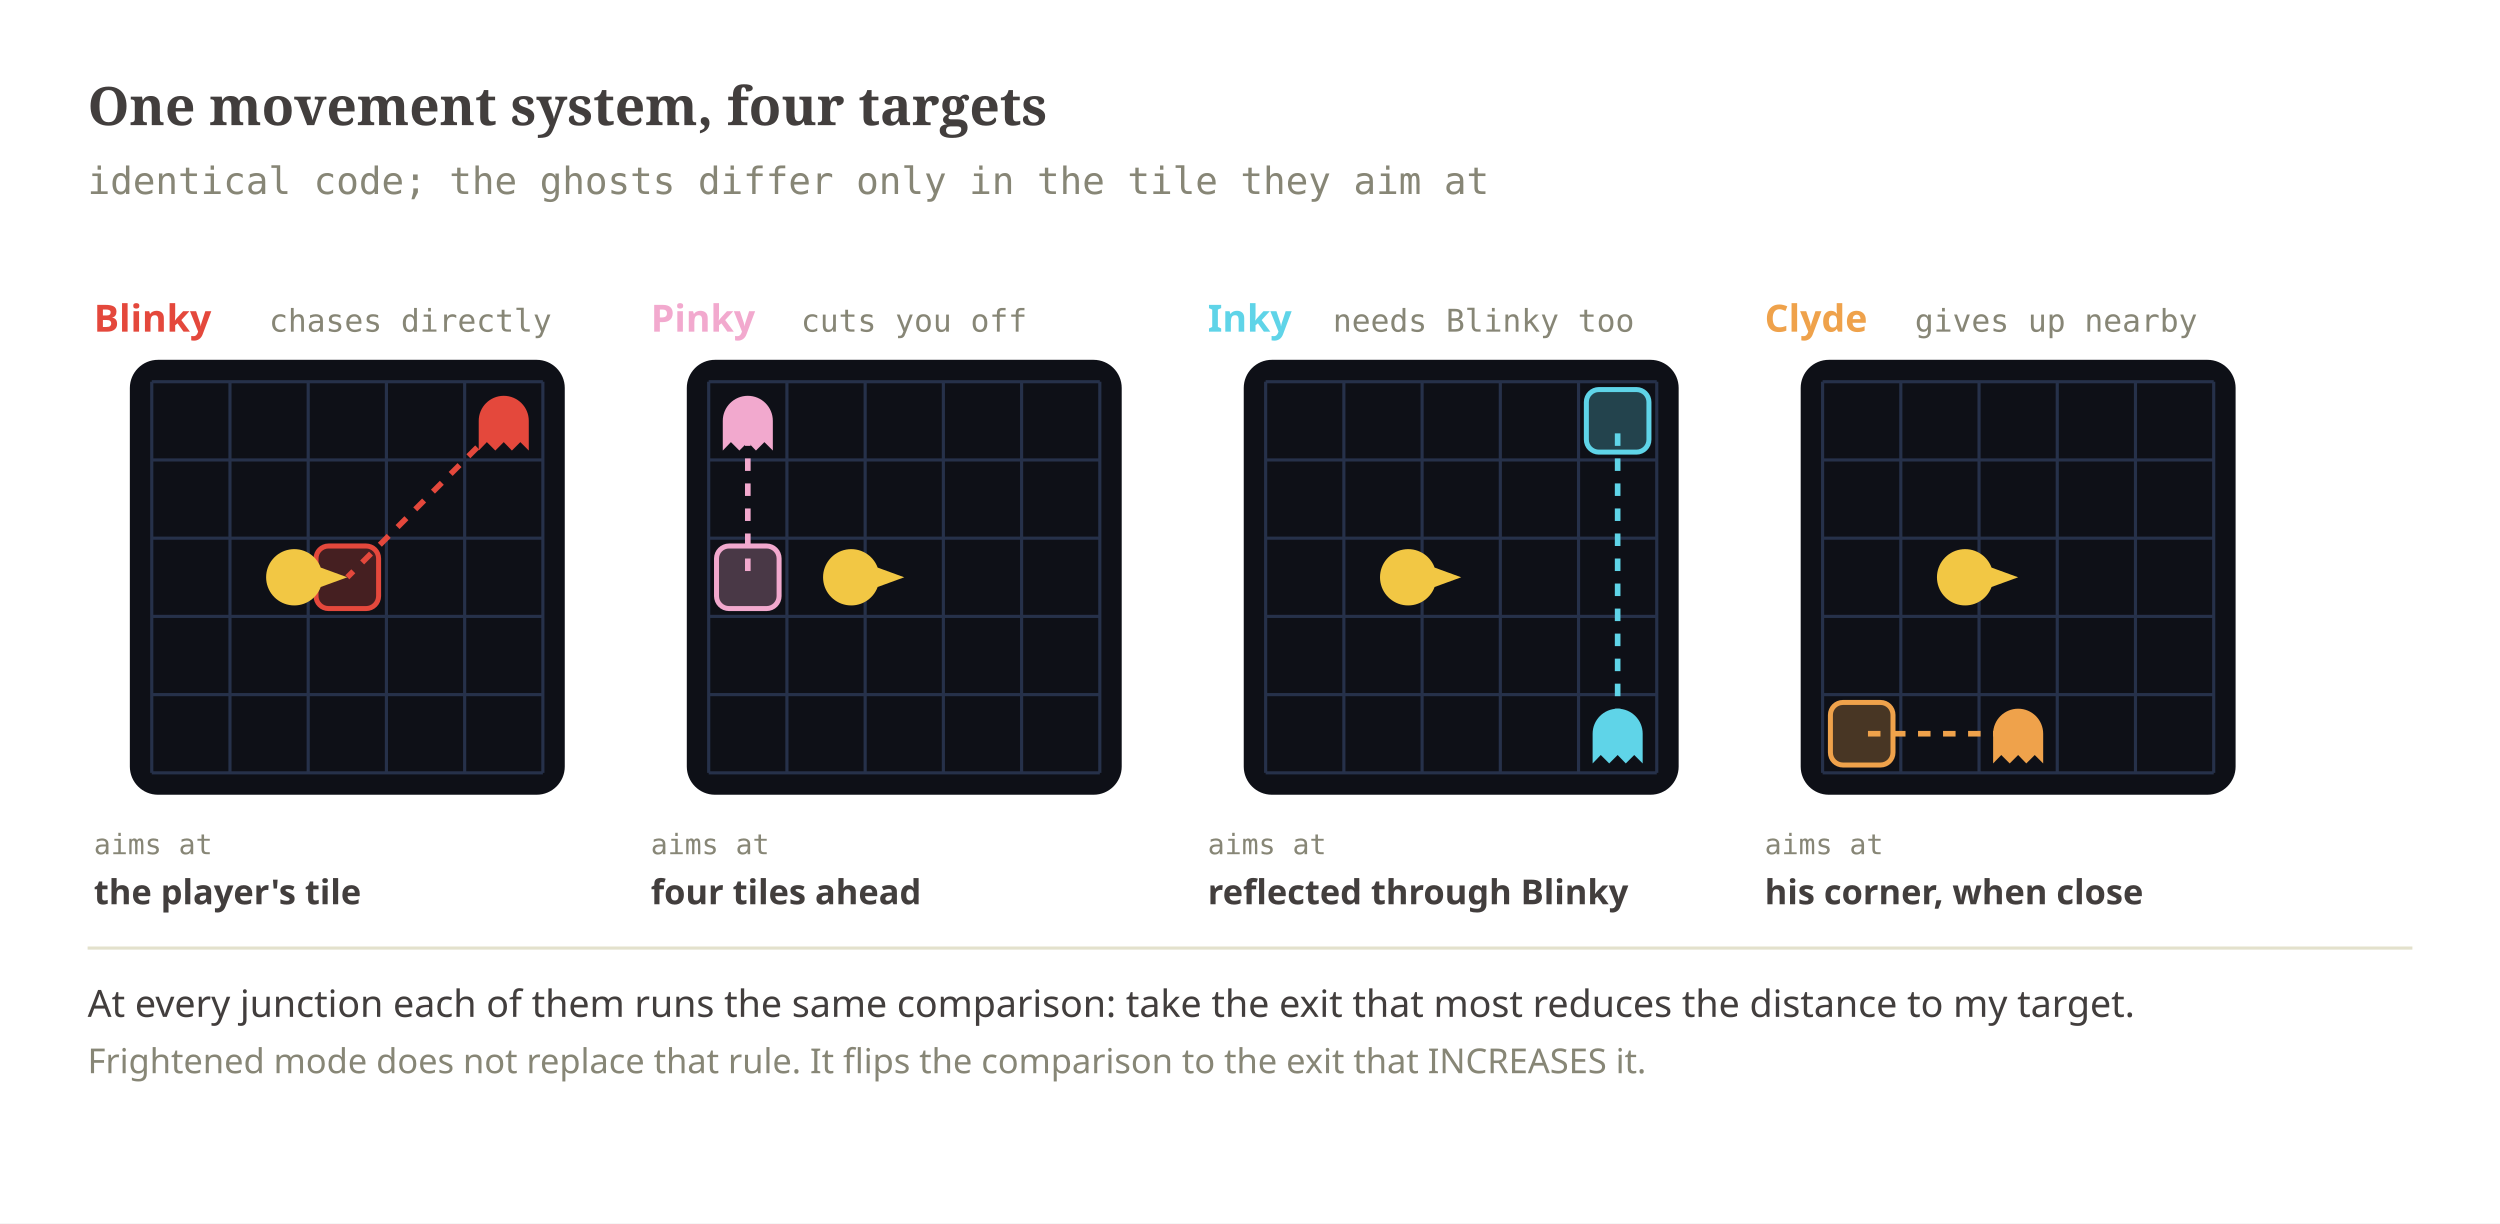
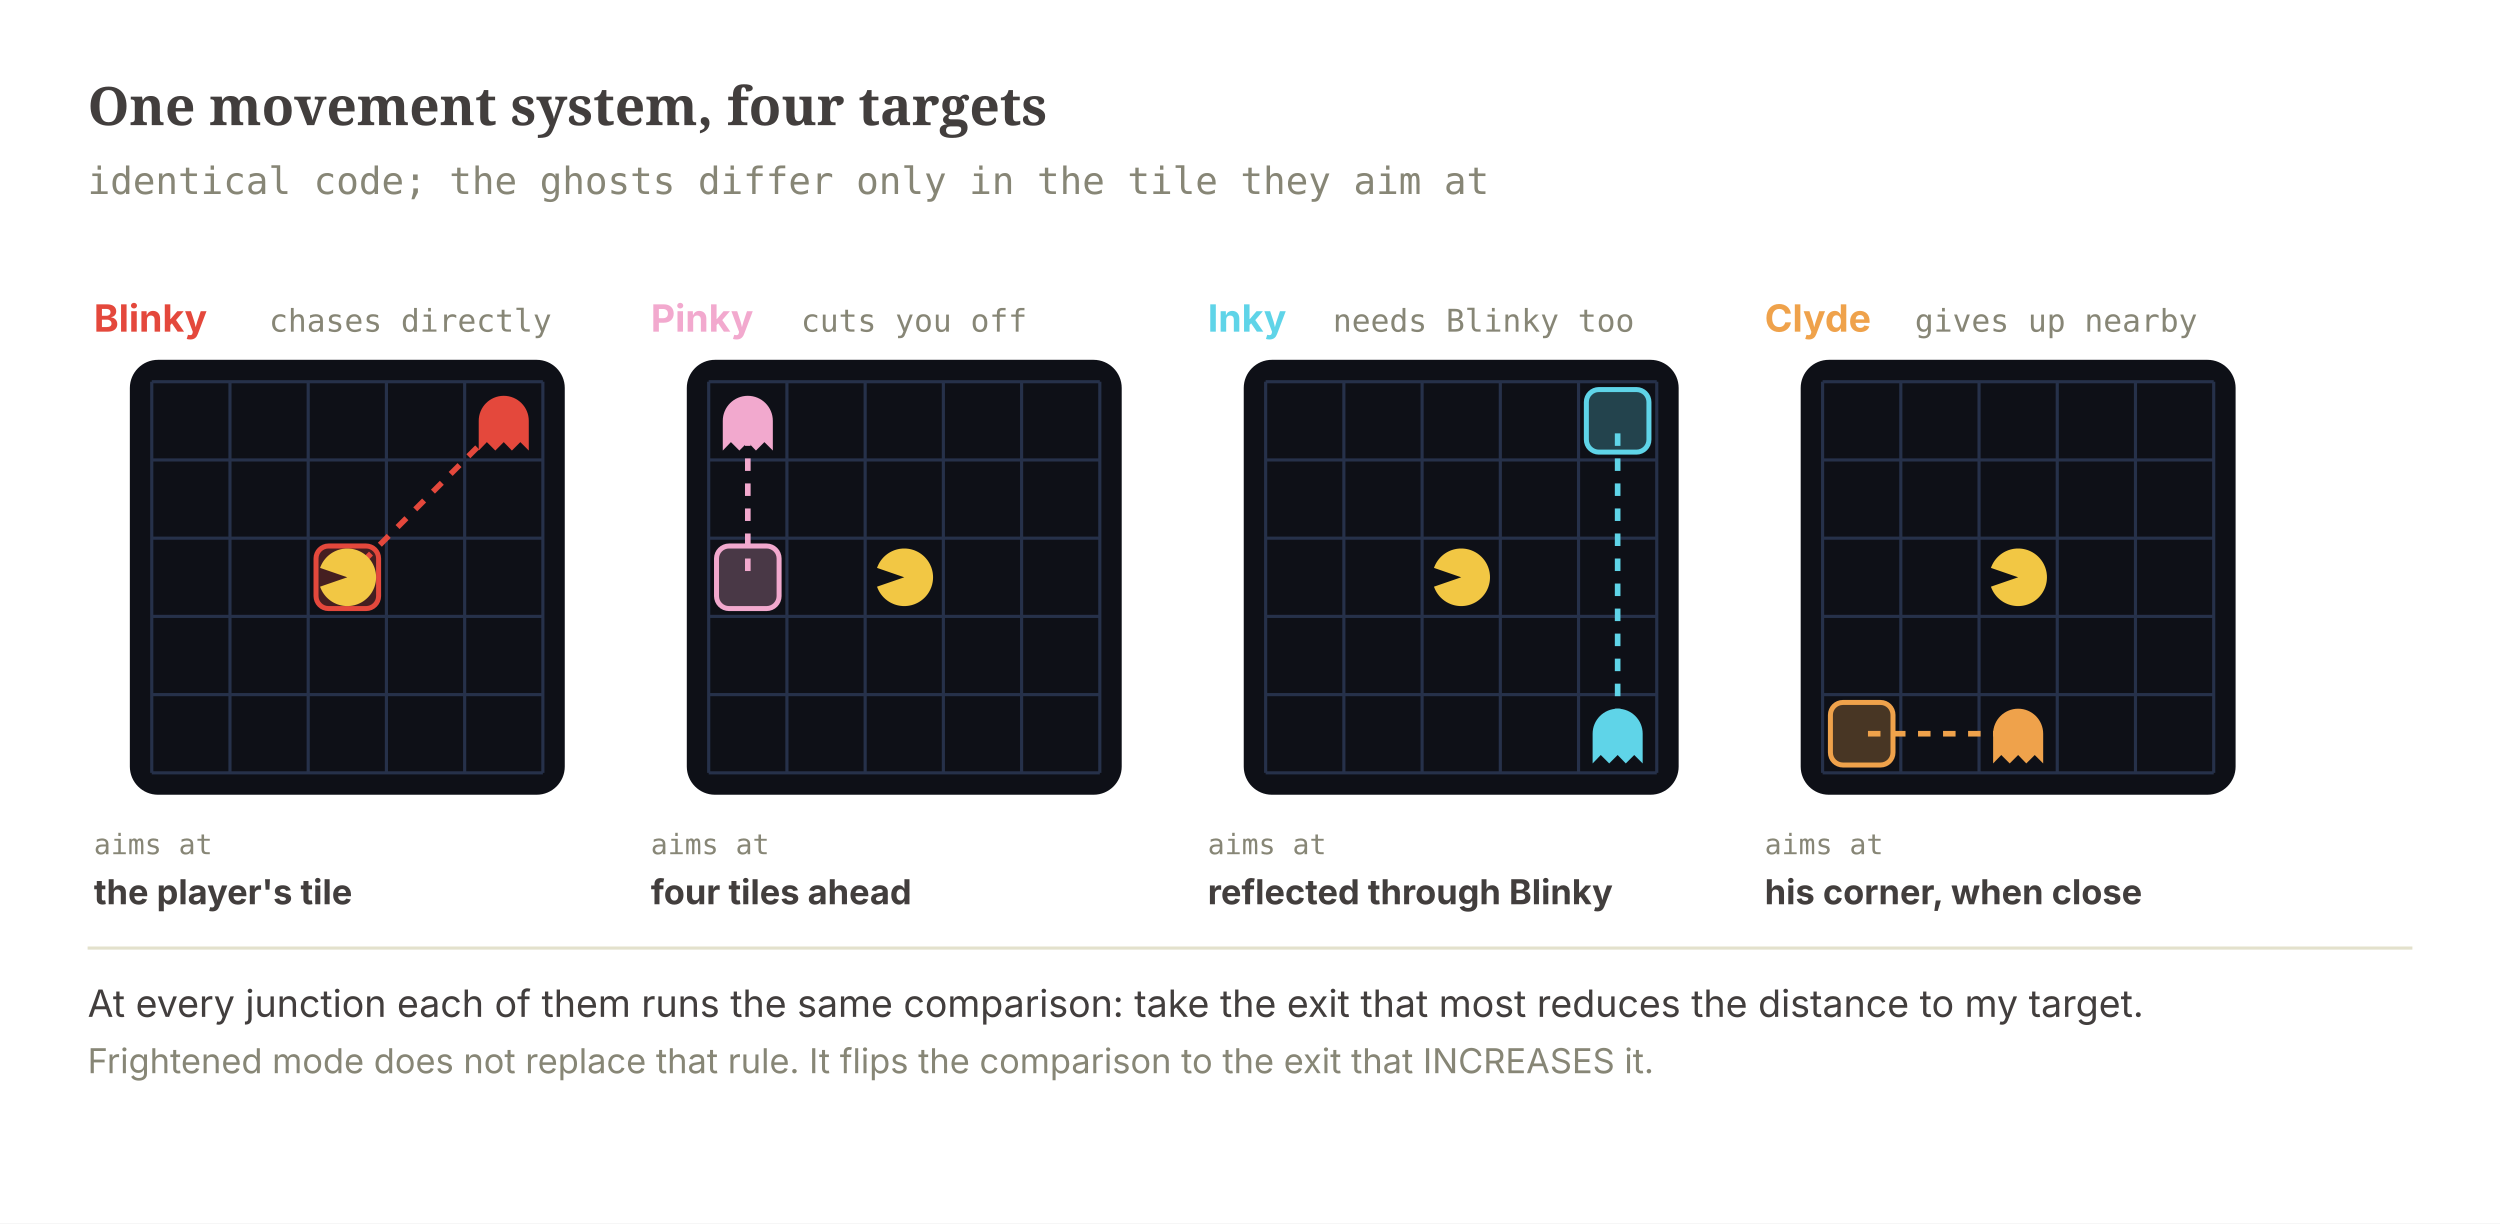
<svg xmlns="http://www.w3.org/2000/svg" width="799" height="391" viewBox="0 0 799 391" fill="none">
  <style>.tgt{animation:tgt 8s ease-out infinite}@keyframes tgt{0%,6%{opacity:.45}18%,80%{opacity:1}94%,100%{opacity:.45}}.aim{stroke-dashoffset:60;animation:aim 8s ease-out infinite}@keyframes aim{0%,6%{stroke-dashoffset:60;opacity:.5}22%,80%{stroke-dashoffset:0;opacity:1}94%,100%{stroke-dashoffset:60;opacity:.5}}.gh{animation:gh 8s ease-out infinite}@keyframes gh{0%,6%{opacity:.62}18%,80%{opacity:1}94%,100%{opacity:.62}}.p1{animation-delay:.3s}.p2{animation-delay:.6s}.p3{animation-delay:.9s}@media (prefers-reduced-motion:reduce){*{animation:none!important}}</style>
  <rect width="799" height="391" fill="#FFFFFF" />
-   <text x="28.0" y="40.0" font-family="'Laurel',Georgia,serif" font-size="17" font-weight="600" fill="#423E3D" text-anchor="start">One movement system, four targets</text>
-   <text x="28.0" y="62.0" font-family="'Thistle',ui-monospace,monospace" font-size="12" font-weight="400" fill="#878676" text-anchor="start">identical code; the ghosts differ only in the tile they aim at</text>
-   <text x="30.0" y="106.0" font-family="'Clover',system-ui,sans-serif" font-size="12" font-weight="700" fill="#E4483C" text-anchor="start">Blinky</text>
-   <text x="86.0" y="106.0" font-family="'Thistle',ui-monospace,monospace" font-size="10" font-weight="400" fill="#878676" text-anchor="start">chases directly</text>
+   <text x="28.0" y="40.0" font-family="'Mackinac','Fraunces',Georgia,serif" font-size="17" font-weight="600" fill="#423E3D" text-anchor="start">One movement system, four targets</text>
+   <text x="28.0" y="62.0" font-family="'ApercuMono','JetBrains Mono',ui-monospace,monospace" font-size="12" font-weight="400" fill="#878676" text-anchor="start">identical code; the ghosts differ only in the tile they aim at</text>
+   <text x="30.0" y="106.0" font-family="'Diatype','Inter',system-ui,sans-serif" font-size="12" font-weight="700" fill="#E4483C" text-anchor="start">Blinky</text>
+   <text x="86.0" y="106.0" font-family="'ApercuMono','JetBrains Mono',ui-monospace,monospace" font-size="10" font-weight="400" fill="#878676" text-anchor="start">chases directly</text>
  <rect x="41.5" y="115.0" width="139.0" height="139.0" rx="9.0" fill="#0E1017" />
  <line x1="48.5" y1="122.0" x2="48.5" y2="247.0" stroke="#26314A" stroke-width="1" />
  <line x1="48.5" y1="122.0" x2="173.5" y2="122.0" stroke="#26314A" stroke-width="1" />
  <line x1="73.5" y1="122.0" x2="73.5" y2="247.0" stroke="#26314A" stroke-width="1" />
  <line x1="48.5" y1="147.0" x2="173.5" y2="147.0" stroke="#26314A" stroke-width="1" />
  <line x1="98.5" y1="122.0" x2="98.5" y2="247.0" stroke="#26314A" stroke-width="1" />
  <line x1="48.5" y1="172.0" x2="173.5" y2="172.0" stroke="#26314A" stroke-width="1" />
  <line x1="123.5" y1="122.0" x2="123.5" y2="247.0" stroke="#26314A" stroke-width="1" />
  <line x1="48.5" y1="197.0" x2="173.5" y2="197.0" stroke="#26314A" stroke-width="1" />
  <line x1="148.5" y1="122.0" x2="148.5" y2="247.0" stroke="#26314A" stroke-width="1" />
  <line x1="48.5" y1="222.0" x2="173.5" y2="222.0" stroke="#26314A" stroke-width="1" />
  <line x1="173.5" y1="122.0" x2="173.5" y2="247.0" stroke="#26314A" stroke-width="1" />
  <line x1="48.5" y1="247.0" x2="173.5" y2="247.0" stroke="#26314A" stroke-width="1" />
  <rect x="101.0" y="174.5" width="20.0" height="20.0" rx="4.0" fill="#E4483C" opacity="0.26" class="tgt p0" />
  <rect x="101.0" y="174.5" width="20.0" height="20.0" rx="4.0" fill="none" stroke="#E4483C" stroke-width="1.6" class="tgt p0" />
  <path class="aim p0" d="M 161.0 134.5 L 111.0 184.5" stroke="#E4483C" stroke-width="1.8" stroke-dasharray="4 4" fill="none" />
-   <path d="M 111.0 184.5 L 102.5 181.4 A 9 9 0 1 0 102.5 187.6 Z" fill="#F2C744" />
+   <path d="M 111.00 184.50 L 102.30 181.50 L 102.35 181.35 L 102.41 181.20 L 102.47 181.05 L 102.53 180.91 L 102.60 180.76 L 102.66 180.61 L 102.73 180.47 L 102.80 180.32 L 102.88 180.18 L 102.95 180.04 L 103.03 179.90 L 103.11 179.76 L 103.20 179.62 L 103.28 179.49 L 103.37 179.36 L 103.46 179.22 L 103.56 179.09 L 103.65 178.96 L 103.75 178.84 L 103.85 178.71 L 103.95 178.59 L 104.06 178.46 L 104.16 178.34 L 104.27 178.23 L 104.38 178.11 L 104.49 177.99 L 104.61 177.88 L 104.73 177.77 L 104.84 177.66 L 104.96 177.56 L 105.09 177.45 L 105.21 177.35 L 105.34 177.25 L 105.46 177.15 L 105.59 177.06 L 105.72 176.96 L 105.86 176.87 L 105.99 176.78 L 106.12 176.70 L 106.26 176.61 L 106.40 176.53 L 106.54 176.45 L 106.68 176.38 L 106.82 176.30 L 106.97 176.23 L 107.11 176.16 L 107.26 176.10 L 107.41 176.03 L 107.55 175.97 L 107.70 175.91 L 107.85 175.85 L 108.00 175.80 L 108.16 175.75 L 108.31 175.70 L 108.46 175.66 L 108.62 175.61 L 108.77 175.57 L 108.93 175.54 L 109.09 175.50 L 109.24 175.47 L 109.40 175.44 L 109.56 175.41 L 109.72 175.39 L 109.88 175.37 L 110.04 175.35 L 110.20 175.34 L 110.36 175.32 L 110.52 175.31 L 110.68 175.31 L 110.84 175.30 L 111.00 175.30 L 111.16 175.30 L 111.32 175.31 L 111.48 175.31 L 111.64 175.32 L 111.80 175.34 L 111.96 175.35 L 112.12 175.37 L 112.28 175.39 L 112.44 175.41 L 112.60 175.44 L 112.76 175.47 L 112.91 175.50 L 113.07 175.54 L 113.23 175.57 L 113.38 175.61 L 113.54 175.66 L 113.69 175.70 L 113.84 175.75 L 114.00 175.80 L 114.15 175.85 L 114.30 175.91 L 114.45 175.97 L 114.59 176.03 L 114.74 176.10 L 114.89 176.16 L 115.03 176.23 L 115.18 176.30 L 115.32 176.38 L 115.46 176.45 L 115.60 176.53 L 115.74 176.61 L 115.88 176.70 L 116.01 176.78 L 116.14 176.87 L 116.28 176.96 L 116.41 177.06 L 116.54 177.15 L 116.66 177.25 L 116.79 177.35 L 116.91 177.45 L 117.04 177.56 L 117.16 177.66 L 117.27 177.77 L 117.39 177.88 L 117.51 177.99 L 117.62 178.11 L 117.73 178.23 L 117.84 178.34 L 117.94 178.46 L 118.05 178.59 L 118.15 178.71 L 118.25 178.84 L 118.35 178.96 L 118.44 179.09 L 118.54 179.22 L 118.63 179.36 L 118.72 179.49 L 118.80 179.62 L 118.89 179.76 L 118.97 179.90 L 119.05 180.04 L 119.12 180.18 L 119.20 180.32 L 119.27 180.47 L 119.34 180.61 L 119.40 180.76 L 119.47 180.91 L 119.53 181.05 L 119.59 181.20 L 119.65 181.35 L 119.70 181.50 L 119.75 181.66 L 119.80 181.81 L 119.84 181.96 L 119.89 182.12 L 119.93 182.27 L 119.96 182.43 L 120.00 182.59 L 120.03 182.74 L 120.06 182.90 L 120.09 183.06 L 120.11 183.22 L 120.13 183.38 L 120.15 183.54 L 120.16 183.70 L 120.18 183.86 L 120.19 184.02 L 120.19 184.18 L 120.20 184.34 L 120.20 184.50 L 120.20 184.66 L 120.19 184.82 L 120.19 184.98 L 120.18 185.14 L 120.16 185.30 L 120.15 185.46 L 120.13 185.62 L 120.11 185.78 L 120.09 185.94 L 120.06 186.10 L 120.03 186.26 L 120.00 186.41 L 119.96 186.57 L 119.93 186.73 L 119.89 186.88 L 119.84 187.04 L 119.80 187.19 L 119.75 187.34 L 119.70 187.50 L 119.65 187.65 L 119.59 187.80 L 119.53 187.95 L 119.47 188.09 L 119.40 188.24 L 119.34 188.39 L 119.27 188.53 L 119.20 188.68 L 119.12 188.82 L 119.05 188.96 L 118.97 189.10 L 118.89 189.24 L 118.80 189.38 L 118.72 189.51 L 118.63 189.64 L 118.54 189.78 L 118.44 189.91 L 118.35 190.04 L 118.25 190.16 L 118.15 190.29 L 118.05 190.41 L 117.94 190.54 L 117.84 190.66 L 117.73 190.77 L 117.62 190.89 L 117.51 191.01 L 117.39 191.12 L 117.27 191.23 L 117.16 191.34 L 117.04 191.44 L 116.91 191.55 L 116.79 191.65 L 116.66 191.75 L 116.54 191.85 L 116.41 191.94 L 116.28 192.04 L 116.14 192.13 L 116.01 192.22 L 115.88 192.30 L 115.74 192.39 L 115.60 192.47 L 115.46 192.55 L 115.32 192.62 L 115.18 192.70 L 115.03 192.77 L 114.89 192.84 L 114.74 192.90 L 114.59 192.97 L 114.45 193.03 L 114.30 193.09 L 114.15 193.15 L 114.00 193.20 L 113.84 193.25 L 113.69 193.30 L 113.54 193.34 L 113.38 193.39 L 113.23 193.43 L 113.07 193.46 L 112.91 193.50 L 112.76 193.53 L 112.60 193.56 L 112.44 193.59 L 112.28 193.61 L 112.12 193.63 L 111.96 193.65 L 111.80 193.66 L 111.64 193.68 L 111.48 193.69 L 111.32 193.69 L 111.16 193.70 L 111.00 193.70 L 110.84 193.70 L 110.68 193.69 L 110.52 193.69 L 110.36 193.68 L 110.20 193.66 L 110.04 193.65 L 109.88 193.63 L 109.72 193.61 L 109.56 193.59 L 109.40 193.56 L 109.24 193.53 L 109.09 193.50 L 108.93 193.46 L 108.77 193.43 L 108.62 193.39 L 108.46 193.34 L 108.31 193.30 L 108.16 193.25 L 108.00 193.20 L 107.85 193.15 L 107.70 193.09 L 107.55 193.03 L 107.41 192.97 L 107.26 192.90 L 107.11 192.84 L 106.97 192.77 L 106.82 192.70 L 106.68 192.62 L 106.54 192.55 L 106.40 192.47 L 106.26 192.39 L 106.12 192.30 L 105.99 192.22 L 105.86 192.13 L 105.72 192.04 L 105.59 191.94 L 105.46 191.85 L 105.34 191.75 L 105.21 191.65 L 105.09 191.55 L 104.96 191.44 L 104.84 191.34 L 104.73 191.23 L 104.61 191.12 L 104.49 191.01 L 104.38 190.89 L 104.27 190.77 L 104.16 190.66 L 104.06 190.54 L 103.95 190.41 L 103.85 190.29 L 103.75 190.16 L 103.65 190.04 L 103.56 189.91 L 103.46 189.78 L 103.37 189.64 L 103.28 189.51 L 103.20 189.38 L 103.11 189.24 L 103.03 189.10 L 102.95 188.96 L 102.88 188.82 L 102.80 188.68 L 102.73 188.53 L 102.66 188.39 L 102.60 188.24 L 102.53 188.09 L 102.47 187.95 L 102.41 187.80 L 102.35 187.65 L 102.30 187.50 Z" fill="#F2C744" />
  <path class="gh p0" d="M 153.0 134.5 a 8 8 0 0 1 16 0 v 9.5 l -2.7 -2.7 l -2.7 2.7 l -2.6 -2.7 l -2.7 2.7 l -2.7 -2.7 l -2.6 2.7 z" fill="#E4483C" />
-   <text x="30.0" y="273.0" font-family="'Thistle',ui-monospace,monospace" font-size="9" font-weight="400" fill="#878676" text-anchor="start">aims at</text>
-   <text x="30.0" y="289.0" font-family="'Clover',system-ui,sans-serif" font-size="11" font-weight="700" fill="#423E3D" text-anchor="start">the player's tile</text>
-   <text x="208.0" y="106.0" font-family="'Clover',system-ui,sans-serif" font-size="12" font-weight="700" fill="#F2A9CE" text-anchor="start">Pinky</text>
-   <text x="256.0" y="106.0" font-family="'Thistle',ui-monospace,monospace" font-size="10" font-weight="400" fill="#878676" text-anchor="start">cuts you off</text>
+   <text x="30.0" y="273.0" font-family="'ApercuMono','JetBrains Mono',ui-monospace,monospace" font-size="9" font-weight="400" fill="#878676" text-anchor="start">aims at</text>
+   <text x="30.0" y="289.0" font-family="'Diatype','Inter',system-ui,sans-serif" font-size="11" font-weight="700" fill="#423E3D" text-anchor="start">the player's tile</text>
+   <text x="208.0" y="106.0" font-family="'Diatype','Inter',system-ui,sans-serif" font-size="12" font-weight="700" fill="#F2A9CE" text-anchor="start">Pinky</text>
+   <text x="256.0" y="106.0" font-family="'ApercuMono','JetBrains Mono',ui-monospace,monospace" font-size="10" font-weight="400" fill="#878676" text-anchor="start">cuts you off</text>
  <rect x="219.5" y="115.0" width="139.0" height="139.0" rx="9.0" fill="#0E1017" />
  <line x1="226.5" y1="122.0" x2="226.5" y2="247.0" stroke="#26314A" stroke-width="1" />
  <line x1="226.5" y1="122.0" x2="351.5" y2="122.0" stroke="#26314A" stroke-width="1" />
  <line x1="251.5" y1="122.0" x2="251.5" y2="247.0" stroke="#26314A" stroke-width="1" />
  <line x1="226.5" y1="147.0" x2="351.5" y2="147.0" stroke="#26314A" stroke-width="1" />
  <line x1="276.5" y1="122.0" x2="276.5" y2="247.0" stroke="#26314A" stroke-width="1" />
  <line x1="226.5" y1="172.0" x2="351.5" y2="172.0" stroke="#26314A" stroke-width="1" />
  <line x1="301.5" y1="122.0" x2="301.5" y2="247.0" stroke="#26314A" stroke-width="1" />
  <line x1="226.5" y1="197.0" x2="351.5" y2="197.0" stroke="#26314A" stroke-width="1" />
  <line x1="326.5" y1="122.0" x2="326.5" y2="247.0" stroke="#26314A" stroke-width="1" />
  <line x1="226.5" y1="222.0" x2="351.5" y2="222.0" stroke="#26314A" stroke-width="1" />
  <line x1="351.5" y1="122.0" x2="351.5" y2="247.0" stroke="#26314A" stroke-width="1" />
  <line x1="226.5" y1="247.0" x2="351.5" y2="247.0" stroke="#26314A" stroke-width="1" />
  <rect x="229.0" y="174.5" width="20.0" height="20.0" rx="4.0" fill="#F2A9CE" opacity="0.26" class="tgt p1" />
  <rect x="229.0" y="174.5" width="20.0" height="20.0" rx="4.0" fill="none" stroke="#F2A9CE" stroke-width="1.6" class="tgt p1" />
  <path class="aim p1" d="M 239.0 134.5 L 239.0 184.5" stroke="#F2A9CE" stroke-width="1.8" stroke-dasharray="4 4" fill="none" />
-   <path d="M 289.0 184.5 L 280.5 181.4 A 9 9 0 1 0 280.5 187.6 Z" fill="#F2C744" />
+   <path d="M 289.00 184.50 L 280.30 181.50 L 280.35 181.35 L 280.41 181.20 L 280.47 181.05 L 280.53 180.91 L 280.60 180.76 L 280.66 180.61 L 280.73 180.47 L 280.80 180.32 L 280.88 180.18 L 280.95 180.04 L 281.03 179.90 L 281.11 179.76 L 281.20 179.62 L 281.28 179.49 L 281.37 179.36 L 281.46 179.22 L 281.56 179.09 L 281.65 178.96 L 281.75 178.84 L 281.85 178.71 L 281.95 178.59 L 282.06 178.46 L 282.16 178.34 L 282.27 178.23 L 282.38 178.11 L 282.49 177.99 L 282.61 177.88 L 282.73 177.77 L 282.84 177.66 L 282.96 177.56 L 283.09 177.45 L 283.21 177.35 L 283.34 177.25 L 283.46 177.15 L 283.59 177.06 L 283.72 176.96 L 283.86 176.87 L 283.99 176.78 L 284.12 176.70 L 284.26 176.61 L 284.40 176.53 L 284.54 176.45 L 284.68 176.38 L 284.82 176.30 L 284.97 176.23 L 285.11 176.16 L 285.26 176.10 L 285.41 176.03 L 285.55 175.97 L 285.70 175.91 L 285.85 175.85 L 286.00 175.80 L 286.16 175.75 L 286.31 175.70 L 286.46 175.66 L 286.62 175.61 L 286.77 175.57 L 286.93 175.54 L 287.09 175.50 L 287.24 175.47 L 287.40 175.44 L 287.56 175.41 L 287.72 175.39 L 287.88 175.37 L 288.04 175.35 L 288.20 175.34 L 288.36 175.32 L 288.52 175.31 L 288.68 175.31 L 288.84 175.30 L 289.00 175.30 L 289.16 175.30 L 289.32 175.31 L 289.48 175.31 L 289.64 175.32 L 289.80 175.34 L 289.96 175.35 L 290.12 175.37 L 290.28 175.39 L 290.44 175.41 L 290.60 175.44 L 290.76 175.47 L 290.91 175.50 L 291.07 175.54 L 291.23 175.57 L 291.38 175.61 L 291.54 175.66 L 291.69 175.70 L 291.84 175.75 L 292.00 175.80 L 292.15 175.85 L 292.30 175.91 L 292.45 175.97 L 292.59 176.03 L 292.74 176.10 L 292.89 176.16 L 293.03 176.23 L 293.18 176.30 L 293.32 176.38 L 293.46 176.45 L 293.60 176.53 L 293.74 176.61 L 293.88 176.70 L 294.01 176.78 L 294.14 176.87 L 294.28 176.96 L 294.41 177.06 L 294.54 177.15 L 294.66 177.25 L 294.79 177.35 L 294.91 177.45 L 295.04 177.56 L 295.16 177.66 L 295.27 177.77 L 295.39 177.88 L 295.51 177.99 L 295.62 178.11 L 295.73 178.23 L 295.84 178.34 L 295.94 178.46 L 296.05 178.59 L 296.15 178.71 L 296.25 178.84 L 296.35 178.96 L 296.44 179.09 L 296.54 179.22 L 296.63 179.36 L 296.72 179.49 L 296.80 179.62 L 296.89 179.76 L 296.97 179.90 L 297.05 180.04 L 297.12 180.18 L 297.20 180.32 L 297.27 180.47 L 297.34 180.61 L 297.40 180.76 L 297.47 180.91 L 297.53 181.05 L 297.59 181.20 L 297.65 181.35 L 297.70 181.50 L 297.75 181.66 L 297.80 181.81 L 297.84 181.96 L 297.89 182.12 L 297.93 182.27 L 297.96 182.43 L 298.00 182.59 L 298.03 182.74 L 298.06 182.90 L 298.09 183.06 L 298.11 183.22 L 298.13 183.38 L 298.15 183.54 L 298.16 183.70 L 298.18 183.86 L 298.19 184.02 L 298.19 184.18 L 298.20 184.34 L 298.20 184.50 L 298.20 184.66 L 298.19 184.82 L 298.19 184.98 L 298.18 185.14 L 298.16 185.30 L 298.15 185.46 L 298.13 185.62 L 298.11 185.78 L 298.09 185.94 L 298.06 186.10 L 298.03 186.26 L 298.00 186.41 L 297.96 186.57 L 297.93 186.73 L 297.89 186.88 L 297.84 187.04 L 297.80 187.19 L 297.75 187.34 L 297.70 187.50 L 297.65 187.65 L 297.59 187.80 L 297.53 187.95 L 297.47 188.09 L 297.40 188.24 L 297.34 188.39 L 297.27 188.53 L 297.20 188.68 L 297.12 188.82 L 297.05 188.96 L 296.97 189.10 L 296.89 189.24 L 296.80 189.38 L 296.72 189.51 L 296.63 189.64 L 296.54 189.78 L 296.44 189.91 L 296.35 190.04 L 296.25 190.16 L 296.15 190.29 L 296.05 190.41 L 295.94 190.54 L 295.84 190.66 L 295.73 190.77 L 295.62 190.89 L 295.51 191.01 L 295.39 191.12 L 295.27 191.23 L 295.16 191.34 L 295.04 191.44 L 294.91 191.55 L 294.79 191.65 L 294.66 191.75 L 294.54 191.85 L 294.41 191.94 L 294.28 192.04 L 294.14 192.13 L 294.01 192.22 L 293.88 192.30 L 293.74 192.39 L 293.60 192.47 L 293.46 192.55 L 293.32 192.62 L 293.18 192.70 L 293.03 192.77 L 292.89 192.84 L 292.74 192.90 L 292.59 192.97 L 292.45 193.03 L 292.30 193.09 L 292.15 193.15 L 292.00 193.20 L 291.84 193.25 L 291.69 193.30 L 291.54 193.34 L 291.38 193.39 L 291.23 193.43 L 291.07 193.46 L 290.91 193.50 L 290.76 193.53 L 290.60 193.56 L 290.44 193.59 L 290.28 193.61 L 290.12 193.63 L 289.96 193.65 L 289.80 193.66 L 289.64 193.68 L 289.48 193.69 L 289.32 193.69 L 289.16 193.70 L 289.00 193.70 L 288.84 193.70 L 288.68 193.69 L 288.52 193.69 L 288.36 193.68 L 288.20 193.66 L 288.04 193.65 L 287.88 193.63 L 287.72 193.61 L 287.56 193.59 L 287.40 193.56 L 287.24 193.53 L 287.09 193.50 L 286.93 193.46 L 286.77 193.43 L 286.62 193.39 L 286.46 193.34 L 286.31 193.30 L 286.16 193.25 L 286.00 193.20 L 285.85 193.15 L 285.70 193.09 L 285.55 193.03 L 285.41 192.97 L 285.26 192.90 L 285.11 192.84 L 284.97 192.77 L 284.82 192.70 L 284.68 192.62 L 284.54 192.55 L 284.40 192.47 L 284.26 192.39 L 284.12 192.30 L 283.99 192.22 L 283.86 192.13 L 283.72 192.04 L 283.59 191.94 L 283.46 191.85 L 283.34 191.75 L 283.21 191.65 L 283.09 191.55 L 282.96 191.44 L 282.84 191.34 L 282.73 191.23 L 282.61 191.12 L 282.49 191.01 L 282.38 190.89 L 282.27 190.77 L 282.16 190.66 L 282.06 190.54 L 281.95 190.41 L 281.85 190.29 L 281.75 190.16 L 281.65 190.04 L 281.56 189.91 L 281.46 189.78 L 281.37 189.64 L 281.28 189.51 L 281.20 189.38 L 281.11 189.24 L 281.03 189.10 L 280.95 188.96 L 280.88 188.82 L 280.80 188.68 L 280.73 188.53 L 280.66 188.39 L 280.60 188.24 L 280.53 188.09 L 280.47 187.95 L 280.41 187.80 L 280.35 187.65 L 280.30 187.50 Z" fill="#F2C744" />
  <path class="gh p1" d="M 231.0 134.5 a 8 8 0 0 1 16 0 v 9.5 l -2.7 -2.7 l -2.7 2.7 l -2.6 -2.7 l -2.7 2.7 l -2.7 -2.7 l -2.6 2.7 z" fill="#F2A9CE" />
-   <text x="208.0" y="273.0" font-family="'Thistle',ui-monospace,monospace" font-size="9" font-weight="400" fill="#878676" text-anchor="start">aims at</text>
-   <text x="208.0" y="289.0" font-family="'Clover',system-ui,sans-serif" font-size="11" font-weight="700" fill="#423E3D" text-anchor="start">four tiles ahead</text>
-   <text x="386.0" y="106.0" font-family="'Clover',system-ui,sans-serif" font-size="12" font-weight="700" fill="#5FD4E8" text-anchor="start">Inky</text>
-   <text x="426.0" y="106.0" font-family="'Thistle',ui-monospace,monospace" font-size="10" font-weight="400" fill="#878676" text-anchor="start">needs Blinky too</text>
+   <text x="208.0" y="273.0" font-family="'ApercuMono','JetBrains Mono',ui-monospace,monospace" font-size="9" font-weight="400" fill="#878676" text-anchor="start">aims at</text>
+   <text x="208.0" y="289.0" font-family="'Diatype','Inter',system-ui,sans-serif" font-size="11" font-weight="700" fill="#423E3D" text-anchor="start">four tiles ahead</text>
+   <text x="386.0" y="106.0" font-family="'Diatype','Inter',system-ui,sans-serif" font-size="12" font-weight="700" fill="#5FD4E8" text-anchor="start">Inky</text>
+   <text x="426.0" y="106.0" font-family="'ApercuMono','JetBrains Mono',ui-monospace,monospace" font-size="10" font-weight="400" fill="#878676" text-anchor="start">needs Blinky too</text>
  <rect x="397.5" y="115.0" width="139.0" height="139.0" rx="9.0" fill="#0E1017" />
  <line x1="404.5" y1="122.0" x2="404.5" y2="247.0" stroke="#26314A" stroke-width="1" />
  <line x1="404.5" y1="122.0" x2="529.5" y2="122.0" stroke="#26314A" stroke-width="1" />
  <line x1="429.5" y1="122.0" x2="429.5" y2="247.0" stroke="#26314A" stroke-width="1" />
  <line x1="404.5" y1="147.0" x2="529.5" y2="147.0" stroke="#26314A" stroke-width="1" />
  <line x1="454.5" y1="122.0" x2="454.5" y2="247.0" stroke="#26314A" stroke-width="1" />
  <line x1="404.5" y1="172.0" x2="529.5" y2="172.0" stroke="#26314A" stroke-width="1" />
  <line x1="479.5" y1="122.0" x2="479.5" y2="247.0" stroke="#26314A" stroke-width="1" />
  <line x1="404.5" y1="197.0" x2="529.5" y2="197.0" stroke="#26314A" stroke-width="1" />
  <line x1="504.5" y1="122.0" x2="504.5" y2="247.0" stroke="#26314A" stroke-width="1" />
  <line x1="404.5" y1="222.0" x2="529.5" y2="222.0" stroke="#26314A" stroke-width="1" />
  <line x1="529.5" y1="122.0" x2="529.5" y2="247.0" stroke="#26314A" stroke-width="1" />
  <line x1="404.5" y1="247.0" x2="529.5" y2="247.0" stroke="#26314A" stroke-width="1" />
  <rect x="507.0" y="124.5" width="20.0" height="20.0" rx="4.0" fill="#5FD4E8" opacity="0.26" class="tgt p2" />
  <rect x="507.0" y="124.5" width="20.0" height="20.0" rx="4.0" fill="none" stroke="#5FD4E8" stroke-width="1.6" class="tgt p2" />
  <path class="aim p2" d="M 517.0 234.5 L 517.0 134.5" stroke="#5FD4E8" stroke-width="1.8" stroke-dasharray="4 4" fill="none" />
-   <path d="M 467.0 184.5 L 458.5 181.4 A 9 9 0 1 0 458.5 187.6 Z" fill="#F2C744" />
+   <path d="M 467.00 184.50 L 458.30 181.50 L 458.35 181.35 L 458.41 181.20 L 458.47 181.05 L 458.53 180.91 L 458.60 180.76 L 458.66 180.61 L 458.73 180.47 L 458.80 180.32 L 458.88 180.18 L 458.95 180.04 L 459.03 179.90 L 459.11 179.76 L 459.20 179.62 L 459.28 179.49 L 459.37 179.36 L 459.46 179.22 L 459.56 179.09 L 459.65 178.96 L 459.75 178.84 L 459.85 178.71 L 459.95 178.59 L 460.06 178.46 L 460.16 178.34 L 460.27 178.23 L 460.38 178.11 L 460.49 177.99 L 460.61 177.88 L 460.73 177.77 L 460.84 177.66 L 460.96 177.56 L 461.09 177.45 L 461.21 177.35 L 461.34 177.25 L 461.46 177.15 L 461.59 177.06 L 461.72 176.96 L 461.86 176.87 L 461.99 176.78 L 462.12 176.70 L 462.26 176.61 L 462.40 176.53 L 462.54 176.45 L 462.68 176.38 L 462.82 176.30 L 462.97 176.23 L 463.11 176.16 L 463.26 176.10 L 463.41 176.03 L 463.55 175.97 L 463.70 175.91 L 463.85 175.85 L 464.00 175.80 L 464.16 175.75 L 464.31 175.70 L 464.46 175.66 L 464.62 175.61 L 464.77 175.57 L 464.93 175.54 L 465.09 175.50 L 465.24 175.47 L 465.40 175.44 L 465.56 175.41 L 465.72 175.39 L 465.88 175.37 L 466.04 175.35 L 466.20 175.34 L 466.36 175.32 L 466.52 175.31 L 466.68 175.31 L 466.84 175.30 L 467.00 175.30 L 467.16 175.30 L 467.32 175.31 L 467.48 175.31 L 467.64 175.32 L 467.80 175.34 L 467.96 175.35 L 468.12 175.37 L 468.28 175.39 L 468.44 175.41 L 468.60 175.44 L 468.76 175.47 L 468.91 175.50 L 469.07 175.54 L 469.23 175.57 L 469.38 175.61 L 469.54 175.66 L 469.69 175.70 L 469.84 175.75 L 470.00 175.80 L 470.15 175.85 L 470.30 175.91 L 470.45 175.97 L 470.59 176.03 L 470.74 176.10 L 470.89 176.16 L 471.03 176.23 L 471.18 176.30 L 471.32 176.38 L 471.46 176.45 L 471.60 176.53 L 471.74 176.61 L 471.88 176.70 L 472.01 176.78 L 472.14 176.87 L 472.28 176.96 L 472.41 177.06 L 472.54 177.15 L 472.66 177.25 L 472.79 177.35 L 472.91 177.45 L 473.04 177.56 L 473.16 177.66 L 473.27 177.77 L 473.39 177.88 L 473.51 177.99 L 473.62 178.11 L 473.73 178.23 L 473.84 178.34 L 473.94 178.46 L 474.05 178.59 L 474.15 178.71 L 474.25 178.84 L 474.35 178.96 L 474.44 179.09 L 474.54 179.22 L 474.63 179.36 L 474.72 179.49 L 474.80 179.62 L 474.89 179.76 L 474.97 179.90 L 475.05 180.04 L 475.12 180.18 L 475.20 180.32 L 475.27 180.47 L 475.34 180.61 L 475.40 180.76 L 475.47 180.91 L 475.53 181.05 L 475.59 181.20 L 475.65 181.35 L 475.70 181.50 L 475.75 181.66 L 475.80 181.81 L 475.84 181.96 L 475.89 182.12 L 475.93 182.27 L 475.96 182.43 L 476.00 182.59 L 476.03 182.74 L 476.06 182.90 L 476.09 183.06 L 476.11 183.22 L 476.13 183.38 L 476.15 183.54 L 476.16 183.70 L 476.18 183.86 L 476.19 184.02 L 476.19 184.18 L 476.20 184.34 L 476.20 184.50 L 476.20 184.66 L 476.19 184.82 L 476.19 184.98 L 476.18 185.14 L 476.16 185.30 L 476.15 185.46 L 476.13 185.62 L 476.11 185.78 L 476.09 185.94 L 476.06 186.10 L 476.03 186.26 L 476.00 186.41 L 475.96 186.57 L 475.93 186.73 L 475.89 186.88 L 475.84 187.04 L 475.80 187.19 L 475.75 187.34 L 475.70 187.50 L 475.65 187.65 L 475.59 187.80 L 475.53 187.95 L 475.47 188.09 L 475.40 188.24 L 475.34 188.39 L 475.27 188.53 L 475.20 188.68 L 475.12 188.82 L 475.05 188.96 L 474.97 189.10 L 474.89 189.24 L 474.80 189.38 L 474.72 189.51 L 474.63 189.64 L 474.54 189.78 L 474.44 189.91 L 474.35 190.04 L 474.25 190.16 L 474.15 190.29 L 474.05 190.41 L 473.94 190.54 L 473.84 190.66 L 473.73 190.77 L 473.62 190.89 L 473.51 191.01 L 473.39 191.12 L 473.27 191.23 L 473.16 191.34 L 473.04 191.44 L 472.91 191.55 L 472.79 191.65 L 472.66 191.75 L 472.54 191.85 L 472.41 191.94 L 472.28 192.04 L 472.14 192.13 L 472.01 192.22 L 471.88 192.30 L 471.74 192.39 L 471.60 192.47 L 471.46 192.55 L 471.32 192.62 L 471.18 192.70 L 471.03 192.77 L 470.89 192.84 L 470.74 192.90 L 470.59 192.97 L 470.45 193.03 L 470.30 193.09 L 470.15 193.15 L 470.00 193.20 L 469.84 193.25 L 469.69 193.30 L 469.54 193.34 L 469.38 193.39 L 469.23 193.43 L 469.07 193.46 L 468.91 193.50 L 468.76 193.53 L 468.60 193.56 L 468.44 193.59 L 468.28 193.61 L 468.12 193.63 L 467.96 193.65 L 467.80 193.66 L 467.64 193.68 L 467.48 193.69 L 467.32 193.69 L 467.16 193.70 L 467.00 193.70 L 466.84 193.70 L 466.68 193.69 L 466.52 193.69 L 466.36 193.68 L 466.20 193.66 L 466.04 193.65 L 465.88 193.63 L 465.72 193.61 L 465.56 193.59 L 465.40 193.56 L 465.24 193.53 L 465.09 193.50 L 464.93 193.46 L 464.77 193.43 L 464.62 193.39 L 464.46 193.34 L 464.31 193.30 L 464.16 193.25 L 464.00 193.20 L 463.85 193.15 L 463.70 193.09 L 463.55 193.03 L 463.41 192.97 L 463.26 192.90 L 463.11 192.84 L 462.97 192.77 L 462.82 192.70 L 462.68 192.62 L 462.54 192.55 L 462.40 192.47 L 462.26 192.39 L 462.12 192.30 L 461.99 192.22 L 461.86 192.13 L 461.72 192.04 L 461.59 191.94 L 461.46 191.85 L 461.34 191.75 L 461.21 191.65 L 461.09 191.55 L 460.96 191.44 L 460.84 191.34 L 460.73 191.23 L 460.61 191.12 L 460.49 191.01 L 460.38 190.89 L 460.27 190.77 L 460.16 190.66 L 460.06 190.54 L 459.95 190.41 L 459.85 190.29 L 459.75 190.16 L 459.65 190.04 L 459.56 189.91 L 459.46 189.78 L 459.37 189.64 L 459.28 189.51 L 459.20 189.38 L 459.11 189.24 L 459.03 189.10 L 458.95 188.96 L 458.88 188.82 L 458.80 188.68 L 458.73 188.53 L 458.66 188.39 L 458.60 188.24 L 458.53 188.09 L 458.47 187.95 L 458.41 187.80 L 458.35 187.65 L 458.30 187.50 Z" fill="#F2C744" />
  <path class="gh p2" d="M 509.0 234.5 a 8 8 0 0 1 16 0 v 9.5 l -2.7 -2.7 l -2.7 2.7 l -2.6 -2.7 l -2.7 2.7 l -2.7 -2.7 l -2.6 2.7 z" fill="#5FD4E8" />
-   <text x="386.0" y="273.0" font-family="'Thistle',ui-monospace,monospace" font-size="9" font-weight="400" fill="#878676" text-anchor="start">aims at</text>
-   <text x="386.0" y="289.0" font-family="'Clover',system-ui,sans-serif" font-size="11" font-weight="700" fill="#423E3D" text-anchor="start">reflected through Blinky</text>
-   <text x="564.0" y="106.0" font-family="'Clover',system-ui,sans-serif" font-size="12" font-weight="700" fill="#EFA24B" text-anchor="start">Clyde</text>
-   <text x="612.0" y="106.0" font-family="'Thistle',ui-monospace,monospace" font-size="10" font-weight="400" fill="#878676" text-anchor="start">gives up nearby</text>
+   <text x="386.0" y="273.0" font-family="'ApercuMono','JetBrains Mono',ui-monospace,monospace" font-size="9" font-weight="400" fill="#878676" text-anchor="start">aims at</text>
+   <text x="386.0" y="289.0" font-family="'Diatype','Inter',system-ui,sans-serif" font-size="11" font-weight="700" fill="#423E3D" text-anchor="start">reflected through Blinky</text>
+   <text x="564.0" y="106.0" font-family="'Diatype','Inter',system-ui,sans-serif" font-size="12" font-weight="700" fill="#EFA24B" text-anchor="start">Clyde</text>
+   <text x="612.0" y="106.0" font-family="'ApercuMono','JetBrains Mono',ui-monospace,monospace" font-size="10" font-weight="400" fill="#878676" text-anchor="start">gives up nearby</text>
  <rect x="575.5" y="115.0" width="139.0" height="139.0" rx="9.0" fill="#0E1017" />
  <line x1="582.5" y1="122.0" x2="582.5" y2="247.0" stroke="#26314A" stroke-width="1" />
  <line x1="582.5" y1="122.0" x2="707.5" y2="122.0" stroke="#26314A" stroke-width="1" />
  <line x1="607.5" y1="122.0" x2="607.5" y2="247.0" stroke="#26314A" stroke-width="1" />
  <line x1="582.5" y1="147.0" x2="707.5" y2="147.0" stroke="#26314A" stroke-width="1" />
  <line x1="632.5" y1="122.0" x2="632.5" y2="247.0" stroke="#26314A" stroke-width="1" />
  <line x1="582.5" y1="172.0" x2="707.5" y2="172.0" stroke="#26314A" stroke-width="1" />
  <line x1="657.5" y1="122.0" x2="657.5" y2="247.0" stroke="#26314A" stroke-width="1" />
  <line x1="582.5" y1="197.0" x2="707.5" y2="197.0" stroke="#26314A" stroke-width="1" />
  <line x1="682.5" y1="122.0" x2="682.5" y2="247.0" stroke="#26314A" stroke-width="1" />
  <line x1="582.5" y1="222.0" x2="707.5" y2="222.0" stroke="#26314A" stroke-width="1" />
  <line x1="707.5" y1="122.0" x2="707.5" y2="247.0" stroke="#26314A" stroke-width="1" />
  <line x1="582.5" y1="247.0" x2="707.5" y2="247.0" stroke="#26314A" stroke-width="1" />
  <rect x="585.0" y="224.5" width="20.0" height="20.0" rx="4.0" fill="#EFA24B" opacity="0.26" class="tgt p3" />
  <rect x="585.0" y="224.5" width="20.0" height="20.0" rx="4.0" fill="none" stroke="#EFA24B" stroke-width="1.6" class="tgt p3" />
  <path class="aim p3" d="M 645.0 234.5 L 595.0 234.5" stroke="#EFA24B" stroke-width="1.8" stroke-dasharray="4 4" fill="none" />
-   <path d="M 645.0 184.5 L 636.5 181.4 A 9 9 0 1 0 636.5 187.6 Z" fill="#F2C744" />
+   <path d="M 645.00 184.50 L 636.30 181.50 L 636.35 181.35 L 636.41 181.20 L 636.47 181.05 L 636.53 180.91 L 636.60 180.76 L 636.66 180.61 L 636.73 180.47 L 636.80 180.32 L 636.88 180.18 L 636.95 180.04 L 637.03 179.90 L 637.11 179.76 L 637.20 179.62 L 637.28 179.49 L 637.37 179.36 L 637.46 179.22 L 637.56 179.09 L 637.65 178.96 L 637.75 178.84 L 637.85 178.71 L 637.95 178.59 L 638.06 178.46 L 638.16 178.34 L 638.27 178.23 L 638.38 178.11 L 638.49 177.99 L 638.61 177.88 L 638.73 177.77 L 638.84 177.66 L 638.96 177.56 L 639.09 177.45 L 639.21 177.35 L 639.34 177.25 L 639.46 177.15 L 639.59 177.06 L 639.72 176.96 L 639.86 176.87 L 639.99 176.78 L 640.12 176.70 L 640.26 176.61 L 640.40 176.53 L 640.54 176.45 L 640.68 176.38 L 640.82 176.30 L 640.97 176.23 L 641.11 176.16 L 641.26 176.10 L 641.41 176.03 L 641.55 175.97 L 641.70 175.91 L 641.85 175.85 L 642.00 175.80 L 642.16 175.75 L 642.31 175.70 L 642.46 175.66 L 642.62 175.61 L 642.77 175.57 L 642.93 175.54 L 643.09 175.50 L 643.24 175.47 L 643.40 175.44 L 643.56 175.41 L 643.72 175.39 L 643.88 175.37 L 644.04 175.35 L 644.20 175.34 L 644.36 175.32 L 644.52 175.31 L 644.68 175.31 L 644.84 175.30 L 645.00 175.30 L 645.16 175.30 L 645.32 175.31 L 645.48 175.31 L 645.64 175.32 L 645.80 175.34 L 645.96 175.35 L 646.12 175.37 L 646.28 175.39 L 646.44 175.41 L 646.60 175.44 L 646.76 175.47 L 646.91 175.50 L 647.07 175.54 L 647.23 175.57 L 647.38 175.61 L 647.54 175.66 L 647.69 175.70 L 647.84 175.75 L 648.00 175.80 L 648.15 175.85 L 648.30 175.91 L 648.45 175.97 L 648.59 176.03 L 648.74 176.10 L 648.89 176.16 L 649.03 176.23 L 649.18 176.30 L 649.32 176.38 L 649.46 176.45 L 649.60 176.53 L 649.74 176.61 L 649.88 176.70 L 650.01 176.78 L 650.14 176.87 L 650.28 176.96 L 650.41 177.06 L 650.54 177.15 L 650.66 177.25 L 650.79 177.35 L 650.91 177.45 L 651.04 177.56 L 651.16 177.66 L 651.27 177.77 L 651.39 177.88 L 651.51 177.99 L 651.62 178.11 L 651.73 178.23 L 651.84 178.34 L 651.94 178.46 L 652.05 178.59 L 652.15 178.71 L 652.25 178.84 L 652.35 178.96 L 652.44 179.09 L 652.54 179.22 L 652.63 179.36 L 652.72 179.49 L 652.80 179.62 L 652.89 179.76 L 652.97 179.90 L 653.05 180.04 L 653.12 180.18 L 653.20 180.32 L 653.27 180.47 L 653.34 180.61 L 653.40 180.76 L 653.47 180.91 L 653.53 181.05 L 653.59 181.20 L 653.65 181.35 L 653.70 181.50 L 653.75 181.66 L 653.80 181.81 L 653.84 181.96 L 653.89 182.12 L 653.93 182.27 L 653.96 182.43 L 654.00 182.59 L 654.03 182.74 L 654.06 182.90 L 654.09 183.06 L 654.11 183.22 L 654.13 183.38 L 654.15 183.54 L 654.16 183.70 L 654.18 183.86 L 654.19 184.02 L 654.19 184.18 L 654.20 184.34 L 654.20 184.50 L 654.20 184.66 L 654.19 184.82 L 654.19 184.98 L 654.18 185.14 L 654.16 185.30 L 654.15 185.46 L 654.13 185.62 L 654.11 185.78 L 654.09 185.94 L 654.06 186.10 L 654.03 186.26 L 654.00 186.41 L 653.96 186.57 L 653.93 186.73 L 653.89 186.88 L 653.84 187.04 L 653.80 187.19 L 653.75 187.34 L 653.70 187.50 L 653.65 187.65 L 653.59 187.80 L 653.53 187.95 L 653.47 188.09 L 653.40 188.24 L 653.34 188.39 L 653.27 188.53 L 653.20 188.68 L 653.12 188.82 L 653.05 188.96 L 652.97 189.10 L 652.89 189.24 L 652.80 189.38 L 652.72 189.51 L 652.63 189.64 L 652.54 189.78 L 652.44 189.91 L 652.35 190.04 L 652.25 190.16 L 652.15 190.29 L 652.05 190.41 L 651.94 190.54 L 651.84 190.66 L 651.73 190.77 L 651.62 190.89 L 651.51 191.01 L 651.39 191.12 L 651.27 191.23 L 651.16 191.34 L 651.04 191.44 L 650.91 191.55 L 650.79 191.65 L 650.66 191.75 L 650.54 191.85 L 650.41 191.94 L 650.28 192.04 L 650.14 192.13 L 650.01 192.22 L 649.88 192.30 L 649.74 192.39 L 649.60 192.47 L 649.46 192.55 L 649.32 192.62 L 649.18 192.70 L 649.03 192.77 L 648.89 192.84 L 648.74 192.90 L 648.59 192.97 L 648.45 193.03 L 648.30 193.09 L 648.15 193.15 L 648.00 193.20 L 647.84 193.25 L 647.69 193.30 L 647.54 193.34 L 647.38 193.39 L 647.23 193.43 L 647.07 193.46 L 646.91 193.50 L 646.76 193.53 L 646.60 193.56 L 646.44 193.59 L 646.28 193.61 L 646.12 193.63 L 645.96 193.65 L 645.80 193.66 L 645.64 193.68 L 645.48 193.69 L 645.32 193.69 L 645.16 193.70 L 645.00 193.70 L 644.84 193.70 L 644.68 193.69 L 644.52 193.69 L 644.36 193.68 L 644.20 193.66 L 644.04 193.65 L 643.88 193.63 L 643.72 193.61 L 643.56 193.59 L 643.40 193.56 L 643.24 193.53 L 643.09 193.50 L 642.93 193.46 L 642.77 193.43 L 642.62 193.39 L 642.46 193.34 L 642.31 193.30 L 642.16 193.25 L 642.00 193.20 L 641.85 193.15 L 641.70 193.09 L 641.55 193.03 L 641.41 192.97 L 641.26 192.90 L 641.11 192.84 L 640.97 192.77 L 640.82 192.70 L 640.68 192.62 L 640.54 192.55 L 640.40 192.47 L 640.26 192.39 L 640.12 192.30 L 639.99 192.22 L 639.86 192.13 L 639.72 192.04 L 639.59 191.94 L 639.46 191.85 L 639.34 191.75 L 639.21 191.65 L 639.09 191.55 L 638.96 191.44 L 638.84 191.34 L 638.73 191.23 L 638.61 191.12 L 638.49 191.01 L 638.38 190.89 L 638.27 190.77 L 638.16 190.66 L 638.06 190.54 L 637.95 190.41 L 637.85 190.29 L 637.75 190.16 L 637.65 190.04 L 637.56 189.91 L 637.46 189.78 L 637.37 189.64 L 637.28 189.51 L 637.20 189.38 L 637.11 189.24 L 637.03 189.10 L 636.95 188.96 L 636.88 188.82 L 636.80 188.68 L 636.73 188.53 L 636.66 188.39 L 636.60 188.24 L 636.53 188.09 L 636.47 187.95 L 636.41 187.80 L 636.35 187.65 L 636.30 187.50 Z" fill="#F2C744" />
  <path class="gh p3" d="M 637.0 234.5 a 8 8 0 0 1 16 0 v 9.5 l -2.7 -2.7 l -2.7 2.7 l -2.6 -2.7 l -2.7 2.7 l -2.7 -2.7 l -2.6 2.7 z" fill="#EFA24B" />
-   <text x="564.0" y="273.0" font-family="'Thistle',ui-monospace,monospace" font-size="9" font-weight="400" fill="#878676" text-anchor="start">aims at</text>
-   <text x="564.0" y="289.0" font-family="'Clover',system-ui,sans-serif" font-size="11" font-weight="700" fill="#423E3D" text-anchor="start">his corner, when close</text>
+   <text x="564.0" y="273.0" font-family="'ApercuMono','JetBrains Mono',ui-monospace,monospace" font-size="9" font-weight="400" fill="#878676" text-anchor="start">aims at</text>
+   <text x="564.0" y="289.0" font-family="'Diatype','Inter',system-ui,sans-serif" font-size="11" font-weight="700" fill="#423E3D" text-anchor="start">his corner, when close</text>
  <line x1="28" y1="303.0" x2="771" y2="303.0" stroke="#E3E1CC" stroke-width="1" />
-   <text x="28.0" y="325.0" font-family="'Clover',system-ui,sans-serif" font-size="12" font-weight="400" fill="#423E3D" text-anchor="start">At every junction each of them runs the same comparison: take the exit that most reduces the distance to my target.</text>
-   <text x="28.0" y="343.0" font-family="'Clover',system-ui,sans-serif" font-size="11" font-weight="400" fill="#878676" text-anchor="start">Frightened mode does not replace that rule. It flips the comparison to the exit that INCREASES it.</text>
+   <text x="28.0" y="325.0" font-family="'Diatype','Inter',system-ui,sans-serif" font-size="12" font-weight="400" fill="#423E3D" text-anchor="start">At every junction each of them runs the same comparison: take the exit that most reduces the distance to my target.</text>
+   <text x="28.0" y="343.0" font-family="'Diatype','Inter',system-ui,sans-serif" font-size="11" font-weight="400" fill="#878676" text-anchor="start">Frightened mode does not replace that rule. It flips the comparison to the exit that INCREASES it.</text>
</svg>
